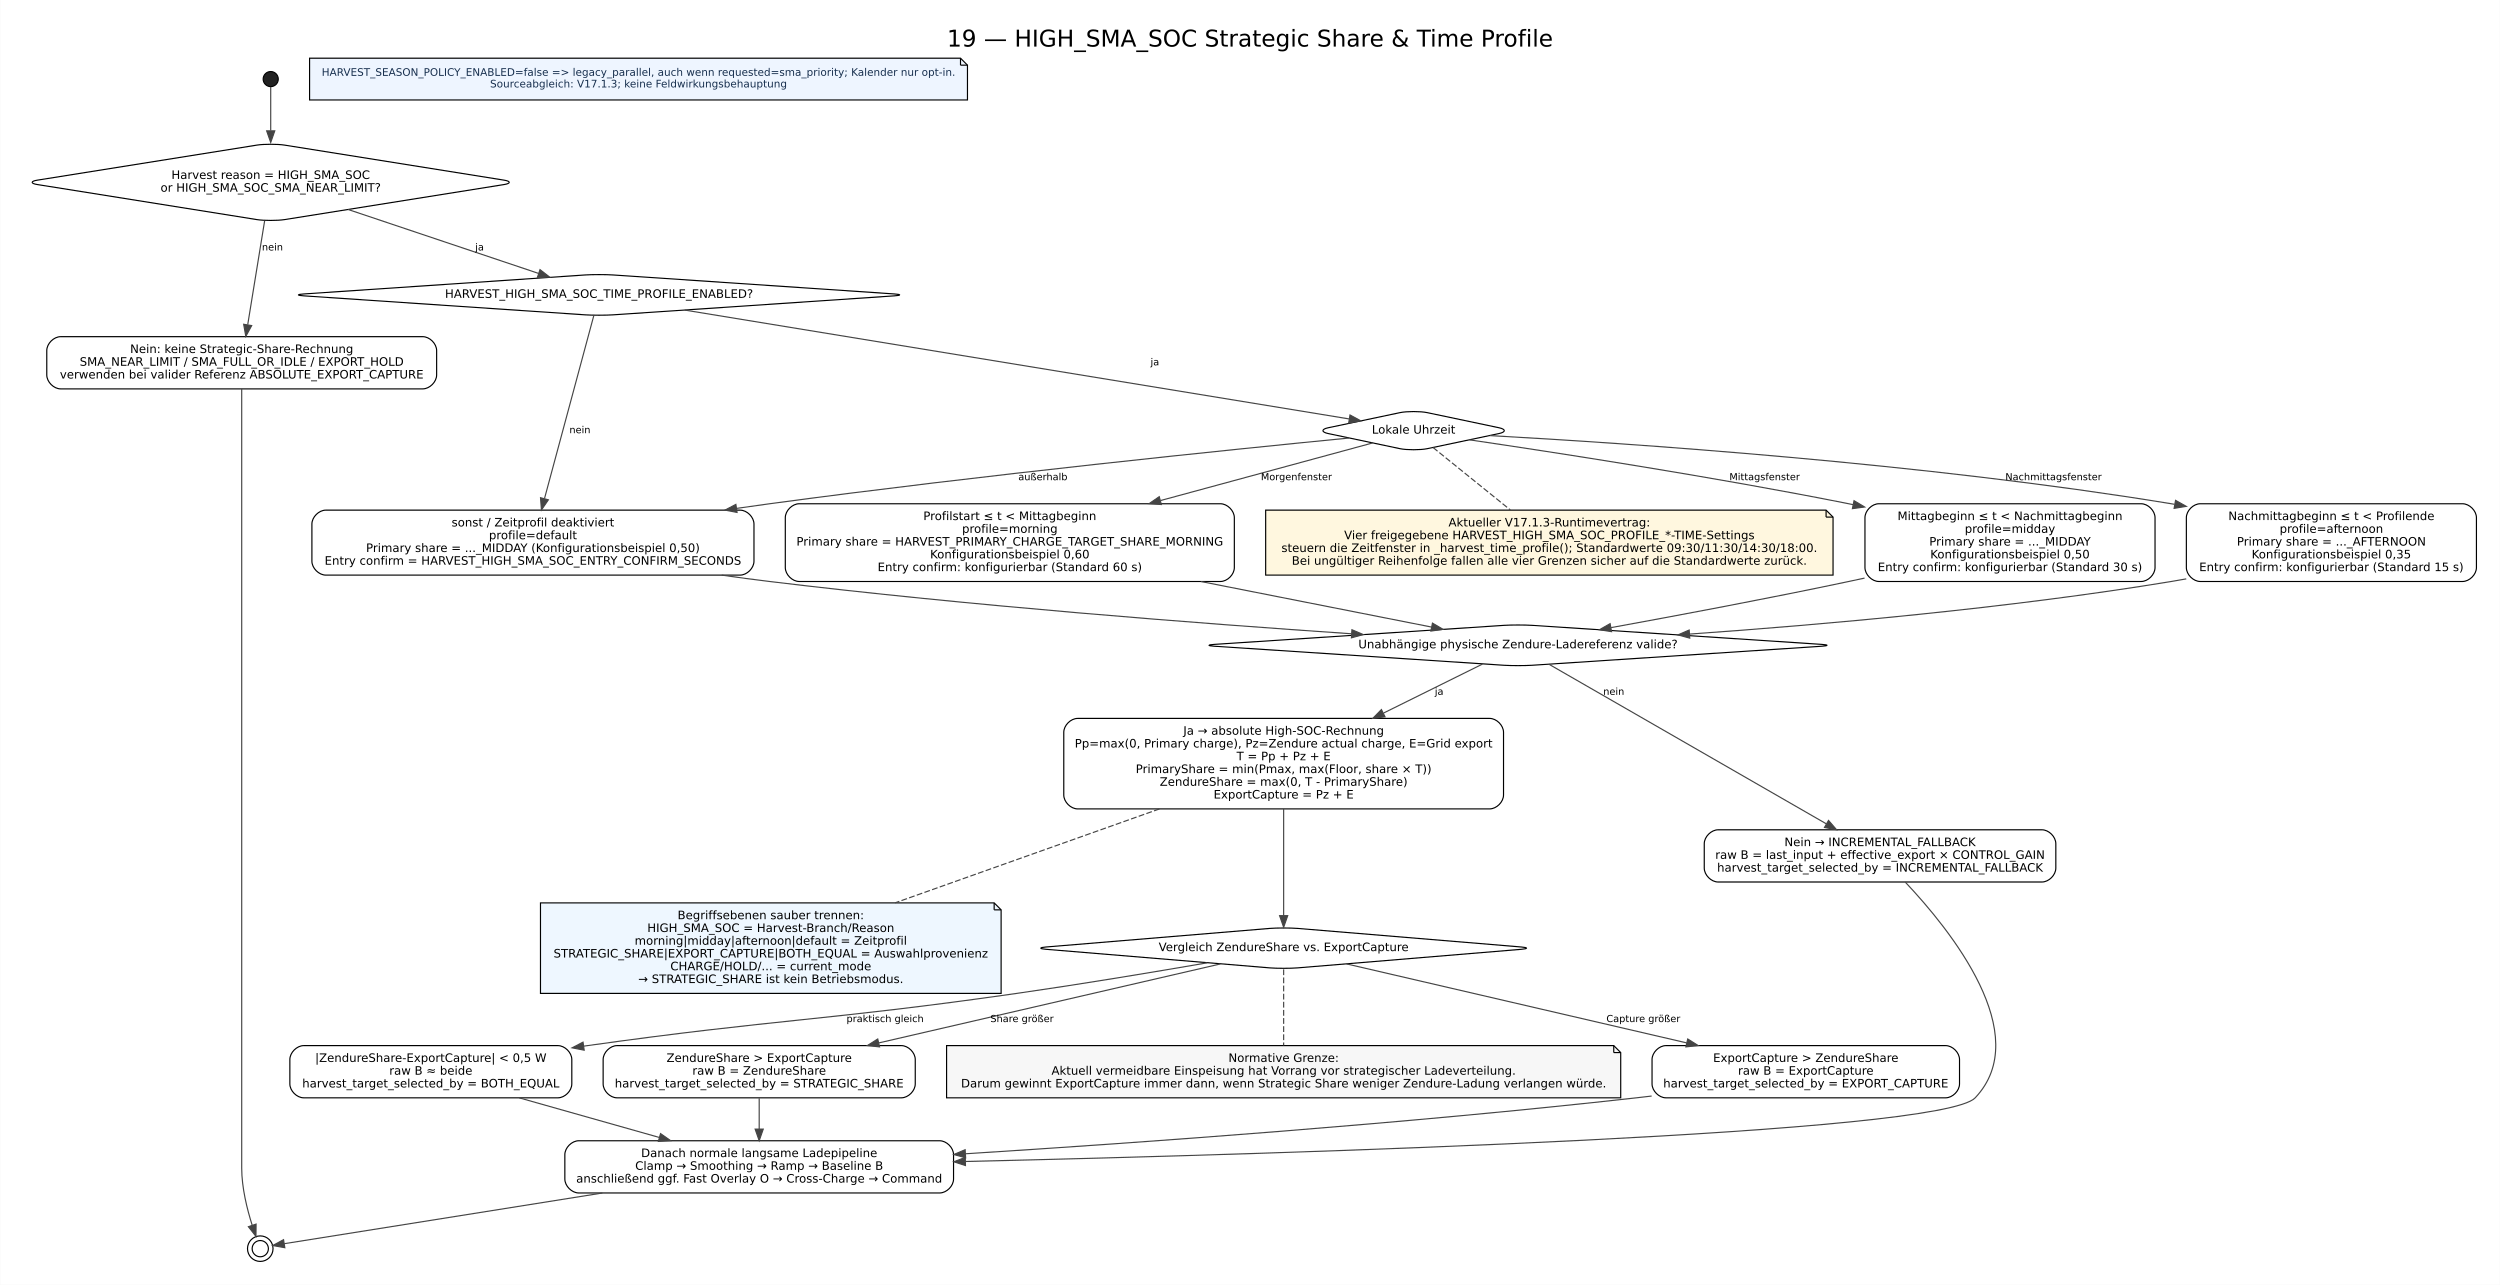
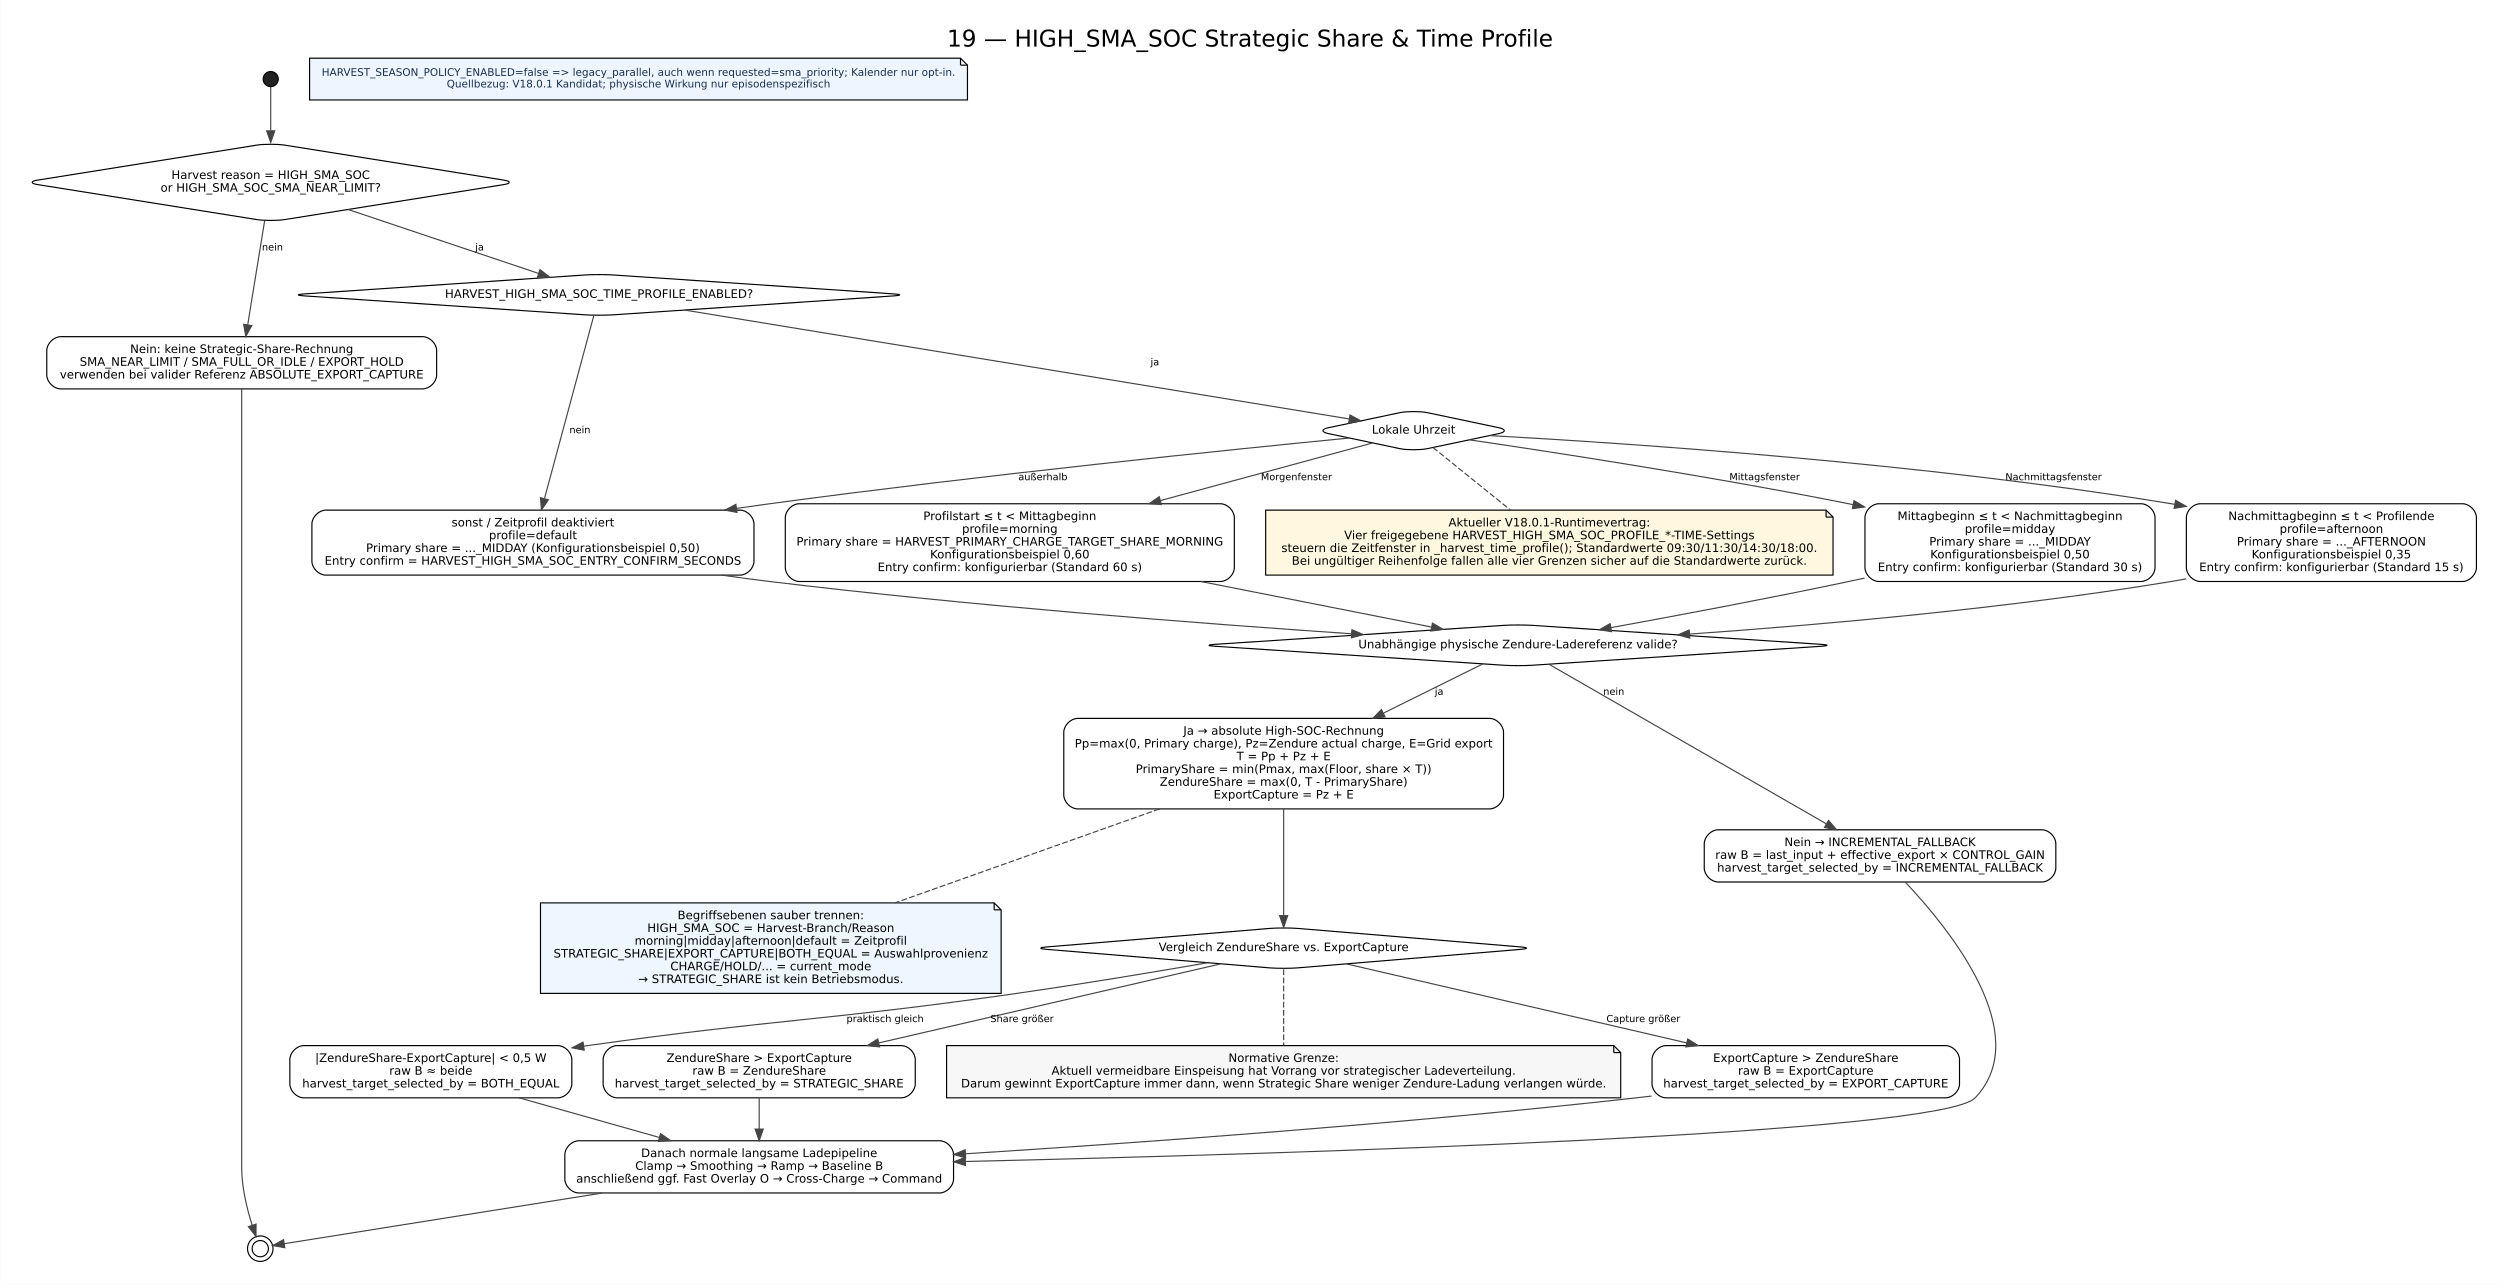
<svg xmlns="http://www.w3.org/2000/svg" width="2154pt" height="1107pt" viewBox="0.00 0.00 2154.32 1107.32">
  <g id="graph0" class="graph" transform="scale(1 1) rotate(0) translate(20.16 1087.16)">
    <polygon fill="white" stroke="transparent" points="-20.16,20.16 -20.16,-1087.16 2134.16,-1087.16 2134.16,20.16 -20.16,20.16" />
    <text text-anchor="middle" x="1057" y="-1047" font-family="DejaVu Sans" font-size="20.00">19 — HIGH_SMA_SOC Strategic Share &amp; Time Profile</text>
    <g id="node1" class="node">
      <ellipse fill="#222222" stroke="black" cx="213" cy="-1019" rx="6.5" ry="6.5" />
    </g>
    <g id="node2" class="node">
      <path fill="white" stroke="black" d="M201.15,-962.11C201.15,-962.11 11.85,-931.89 11.85,-931.89 5.92,-930.95 5.92,-929.05 11.85,-928.11 11.85,-928.11 201.15,-897.89 201.15,-897.89 207.08,-896.95 218.92,-896.95 224.85,-897.89 224.85,-897.89 414.15,-928.11 414.15,-928.11 420.08,-929.05 420.08,-930.95 414.15,-931.89 414.15,-931.89 224.85,-962.11 224.85,-962.11 218.92,-963.05 207.08,-963.05 201.15,-962.11" />
      <text text-anchor="middle" x="213" y="-932.92" font-family="DejaVu Sans" font-size="10.10">Harvest reason = HIGH_SMA_SOC</text>
      <text text-anchor="middle" x="213" y="-921.92" font-family="DejaVu Sans" font-size="10.10">or HIGH_SMA_SOC_SMA_NEAR_LIMIT?</text>
    </g>
    <g id="edge1" class="edge">
      <path fill="none" stroke="#444444" d="M213,-1012.29C213,-1004.43 213,-989.54 213,-974.63" />
      <polygon fill="#444444" stroke="#444444" points="216.5,-974.39 213,-964.39 209.5,-974.39 216.5,-974.39" />
    </g>
    <g id="node3" class="node">
      <path fill="white" stroke="black" d="M344,-797C344,-797 32,-797 32,-797 26,-797 20,-791 20,-785 20,-785 20,-764 20,-764 20,-758 26,-752 32,-752 32,-752 344,-752 344,-752 350,-752 356,-758 356,-764 356,-764 356,-785 356,-785 356,-791 350,-797 344,-797" />
      <text text-anchor="middle" x="188" y="-782.92" font-family="DejaVu Sans" font-size="10.10">Nein: keine Strategic-Share-Rechnung</text>
      <text text-anchor="middle" x="188" y="-771.92" font-family="DejaVu Sans" font-size="10.10">SMA_NEAR_LIMIT / SMA_FULL_OR_IDLE / EXPORT_HOLD</text>
      <text text-anchor="middle" x="188" y="-760.92" font-family="DejaVu Sans" font-size="10.10">verwenden bei valider Referenz ABSOLUTE_EXPORT_CAPTURE</text>
    </g>
    <g id="edge2" class="edge">
      <path fill="none" stroke="#444444" d="M207.76,-896.82C203.48,-870.55 197.47,-833.62 193.2,-807.42" />
      <polygon fill="#444444" stroke="#444444" points="196.61,-806.56 191.54,-797.26 189.7,-807.69 196.61,-806.56" />
      <text text-anchor="middle" x="214.5" y="-871.28" font-family="DejaVu Sans" font-size="8.40">nein</text>
    </g>
    <g id="node4" class="node">
      <path fill="white" stroke="black" d="M484.03,-850.19C484.03,-850.19 241.36,-833.81 241.36,-833.81 235.38,-833.4 235.38,-832.6 241.36,-832.19 241.36,-832.19 484.03,-815.81 484.03,-815.81 490.01,-815.4 501.99,-815.4 507.97,-815.81 507.97,-815.81 750.64,-832.19 750.64,-832.19 756.62,-832.6 756.62,-833.4 750.64,-833.81 750.64,-833.81 507.97,-850.19 507.97,-850.19 501.99,-850.6 490.01,-850.6 484.03,-850.19" />
      <text text-anchor="middle" x="496" y="-830.42" font-family="DejaVu Sans" font-size="10.10">HARVEST_HIGH_SMA_SOC_TIME_PROFILE_ENABLED?</text>
    </g>
    <g id="edge4" class="edge">
      <path fill="none" stroke="#444444" d="M279.71,-906.61C329.9,-889.76 397.71,-866.99 443.94,-851.48" />
      <polygon fill="#444444" stroke="#444444" points="445.1,-854.78 453.46,-848.28 442.87,-848.14 445.1,-854.78" />
      <text text-anchor="middle" x="393" y="-871.28" font-family="DejaVu Sans" font-size="8.40">ja</text>
    </g>
    <g id="node18" class="node">
      <ellipse fill="white" stroke="black" cx="204" cy="-11" rx="7" ry="7" />
      <ellipse fill="none" stroke="black" cx="204" cy="-11" rx="11" ry="11" />
    </g>
    <g id="edge3" class="edge">
      <path fill="none" stroke="#444444" d="M188,-751.93C188,-732.27 188,-702.43 188,-676.5 188,-676.5 188,-676.5 188,-80.5 188,-63.54 192.71,-44.82 197.02,-31.25" />
      <polygon fill="#444444" stroke="#444444" points="200.39,-32.18 200.29,-21.59 193.76,-29.94 200.39,-32.18" />
    </g>
    <g id="node5" class="node">
      <path fill="white" stroke="black" d="M1186.26,-731.53C1186.26,-731.53 1124.28,-718.47 1124.28,-718.47 1118.41,-717.24 1118.41,-714.76 1124.28,-713.53 1124.28,-713.53 1186.26,-700.47 1186.26,-700.47 1192.13,-699.24 1203.87,-699.24 1209.74,-700.47 1209.74,-700.47 1271.72,-713.53 1271.72,-713.53 1277.59,-714.76 1277.59,-717.24 1271.72,-718.47 1271.72,-718.47 1209.74,-731.53 1209.74,-731.53 1203.87,-732.76 1192.13,-732.76 1186.26,-731.53" />
      <text text-anchor="middle" x="1198" y="-713.42" font-family="DejaVu Sans" font-size="10.10">Lokale Uhrzeit</text>
    </g>
    <g id="edge5" class="edge">
      <path fill="none" stroke="#444444" d="M569.8,-819.91C711.04,-796.77 1016.69,-746.7 1142.34,-726.12" />
      <polygon fill="#444444" stroke="#444444" points="1143.2,-729.52 1152.5,-724.45 1142.06,-722.62 1143.2,-729.52" />
      <text text-anchor="middle" x="975" y="-772.28" font-family="DejaVu Sans" font-size="8.40">ja</text>
    </g>
    <g id="node9" class="node">
      <path fill="white" stroke="black" d="M617.5,-647.5C617.5,-647.5 260.5,-647.5 260.5,-647.5 254.5,-647.5 248.5,-641.5 248.5,-635.5 248.5,-635.5 248.5,-603.5 248.5,-603.5 248.5,-597.5 254.5,-591.5 260.5,-591.5 260.5,-591.5 617.5,-591.5 617.5,-591.5 623.5,-591.5 629.5,-597.5 629.5,-603.5 629.5,-603.5 629.5,-635.5 629.5,-635.5 629.5,-641.5 623.5,-647.5 617.5,-647.5" />
      <text text-anchor="middle" x="439" y="-633.42" font-family="DejaVu Sans" font-size="10.10">sonst / Zeitprofil deaktiviert</text>
      <text text-anchor="middle" x="439" y="-622.42" font-family="DejaVu Sans" font-size="10.10">profile=default</text>
      <text text-anchor="middle" x="439" y="-611.42" font-family="DejaVu Sans" font-size="10.10">Primary share = ..._MIDDAY (Konfigurationsbeispiel 0,50)</text>
      <text text-anchor="middle" x="439" y="-600.42" font-family="DejaVu Sans" font-size="10.10">Entry confirm = HARVEST_HIGH_SMA_SOC_ENTRY_CONFIRM_SECONDS</text>
    </g>
    <g id="edge6" class="edge">
      <path fill="none" stroke="#444444" d="M491.43,-815.05C482.27,-781.06 461.47,-703.87 448.99,-657.59" />
      <polygon fill="#444444" stroke="#444444" points="452.3,-656.39 446.32,-647.65 445.54,-658.21 452.3,-656.39" />
      <text text-anchor="middle" x="479.5" y="-713.78" font-family="DejaVu Sans" font-size="8.40">nein</text>
    </g>
    <g id="node6" class="node">
      <path fill="white" stroke="black" d="M1031.5,-653C1031.5,-653 668.5,-653 668.5,-653 662.5,-653 656.5,-647 656.5,-641 656.5,-641 656.5,-598 656.5,-598 656.5,-592 662.5,-586 668.5,-586 668.5,-586 1031.5,-586 1031.5,-586 1037.5,-586 1043.5,-592 1043.5,-598 1043.5,-598 1043.5,-641 1043.5,-641 1043.5,-647 1037.5,-653 1031.5,-653" />
      <text text-anchor="middle" x="850" y="-638.92" font-family="DejaVu Sans" font-size="10.10">Profilstart ≤ t &lt; Mittagbeginn</text>
      <text text-anchor="middle" x="850" y="-627.92" font-family="DejaVu Sans" font-size="10.10">profile=morning</text>
      <text text-anchor="middle" x="850" y="-616.92" font-family="DejaVu Sans" font-size="10.10">Primary share = HARVEST_PRIMARY_CHARGE_TARGET_SHARE_MORNING</text>
      <text text-anchor="middle" x="850" y="-605.92" font-family="DejaVu Sans" font-size="10.10">Konfigurationsbeispiel 0,60</text>
      <text text-anchor="middle" x="850" y="-594.92" font-family="DejaVu Sans" font-size="10.10">Entry confirm: konfigurierbar (Standard 60 s)</text>
    </g>
    <g id="edge7" class="edge">
      <path fill="none" stroke="#444444" d="M1162.72,-705.42C1119.98,-693.81 1045.57,-673.61 980.06,-655.82" />
      <polygon fill="#444444" stroke="#444444" points="980.61,-652.34 970.04,-653.1 978.78,-659.1 980.61,-652.34" />
      <text text-anchor="middle" x="1097" y="-673.28" font-family="DejaVu Sans" font-size="8.40">Morgenfenster</text>
    </g>
    <g id="node7" class="node">
      <path fill="white" stroke="black" d="M1825,-653C1825,-653 1599,-653 1599,-653 1593,-653 1587,-647 1587,-641 1587,-641 1587,-598 1587,-598 1587,-592 1593,-586 1599,-586 1599,-586 1825,-586 1825,-586 1831,-586 1837,-592 1837,-598 1837,-598 1837,-641 1837,-641 1837,-647 1831,-653 1825,-653" />
      <text text-anchor="middle" x="1712" y="-638.92" font-family="DejaVu Sans" font-size="10.10">Mittagbeginn ≤ t &lt; Nachmittagbeginn</text>
      <text text-anchor="middle" x="1712" y="-627.92" font-family="DejaVu Sans" font-size="10.10">profile=midday</text>
      <text text-anchor="middle" x="1712" y="-616.92" font-family="DejaVu Sans" font-size="10.10">Primary share = ..._MIDDAY</text>
      <text text-anchor="middle" x="1712" y="-605.92" font-family="DejaVu Sans" font-size="10.10">Konfigurationsbeispiel 0,50</text>
      <text text-anchor="middle" x="1712" y="-594.92" font-family="DejaVu Sans" font-size="10.10">Entry confirm: konfigurierbar (Standard 30 s)</text>
    </g>
    <g id="edge8" class="edge">
      <path fill="none" stroke="#444444" d="M1246.13,-708.08C1317.67,-697.56 1456.19,-676.29 1573,-653 1574.26,-652.75 1575.54,-652.49 1576.81,-652.23" />
      <polygon fill="#444444" stroke="#444444" points="1577.59,-655.65 1586.68,-650.2 1576.18,-648.79 1577.59,-655.65" />
      <text text-anchor="middle" x="1500.5" y="-673.28" font-family="DejaVu Sans" font-size="8.40">Mittagsfenster</text>
    </g>
    <g id="node8" class="node">
      <path fill="white" stroke="black" d="M2102,-653C2102,-653 1876,-653 1876,-653 1870,-653 1864,-647 1864,-641 1864,-641 1864,-598 1864,-598 1864,-592 1870,-586 1876,-586 1876,-586 2102,-586 2102,-586 2108,-586 2114,-592 2114,-598 2114,-598 2114,-641 2114,-641 2114,-647 2108,-653 2102,-653" />
      <text text-anchor="middle" x="1989" y="-638.92" font-family="DejaVu Sans" font-size="10.10">Nachmittagbeginn ≤ t &lt; Profilende</text>
      <text text-anchor="middle" x="1989" y="-627.92" font-family="DejaVu Sans" font-size="10.10">profile=afternoon</text>
      <text text-anchor="middle" x="1989" y="-616.92" font-family="DejaVu Sans" font-size="10.10">Primary share = ..._AFTERNOON</text>
      <text text-anchor="middle" x="1989" y="-605.92" font-family="DejaVu Sans" font-size="10.10">Konfigurationsbeispiel 0,35</text>
      <text text-anchor="middle" x="1989" y="-594.92" font-family="DejaVu Sans" font-size="10.10">Entry confirm: konfigurierbar (Standard 15 s)</text>
    </g>
    <g id="edge9" class="edge">
      <path fill="none" stroke="#444444" d="M1263.72,-711.74C1381.89,-705.21 1637.78,-688.06 1851,-653 1851.93,-652.85 1852.86,-652.69 1853.8,-652.53" />
      <polygon fill="#444444" stroke="#444444" points="1854.68,-655.93 1863.91,-650.75 1853.46,-649.04 1854.68,-655.93" />
      <text text-anchor="middle" x="1749.5" y="-673.28" font-family="DejaVu Sans" font-size="8.40">Nachmittagsfenster</text>
    </g>
    <g id="edge10" class="edge">
      <path fill="none" stroke="#444444" d="M1142.36,-709.65C1042.27,-699.84 825.3,-677.69 643,-653 633.7,-651.74 624.17,-650.4 614.56,-649.01" />
      <polygon fill="#444444" stroke="#444444" points="614.92,-645.52 604.52,-647.54 613.9,-652.45 614.92,-645.52" />
      <text text-anchor="middle" x="878.5" y="-673.28" font-family="DejaVu Sans" font-size="8.40">außerhalb</text>
    </g>
    <g id="node20" class="node">
      <polygon fill="#fff7df" stroke="black" points="1553.5,-647.5 1070.5,-647.5 1070.5,-591.5 1559.5,-591.5 1559.5,-641.5 1553.5,-647.5" />
      <polyline fill="none" stroke="black" points="1553.5,-647.5 1553.5,-641.5 " />
      <polyline fill="none" stroke="black" points="1559.5,-641.5 1553.5,-641.5 " />
-       <text text-anchor="middle" x="1315" y="-633.42" font-family="DejaVu Sans" font-size="10.10">Aktueller V17.1.3-Runtimevertrag:</text>
+       <text text-anchor="middle" x="1315" y="-633.42" font-family="DejaVu Sans" font-size="10.10">Aktueller V18.0.1-Runtimevertrag:</text>
      <text text-anchor="middle" x="1315" y="-622.42" font-family="DejaVu Sans" font-size="10.10">Vier freigegebene HARVEST_HIGH_SMA_SOC_PROFILE_*-TIME-Settings</text>
      <text text-anchor="middle" x="1315" y="-611.42" font-family="DejaVu Sans" font-size="10.10">steuern die Zeitfenster in _harvest_time_profile(); Standardwerte 09:30/11:30/14:30/18:00.</text>
      <text text-anchor="middle" x="1315" y="-600.42" font-family="DejaVu Sans" font-size="10.10">Bei ungültiger Reihenfolge fallen alle vier Grenzen sicher auf die Standardwerte zurück.</text>
    </g>
    <g id="edge27" class="edge">
      <path fill="none" stroke="#444444" stroke-dasharray="5,2" d="M1214.76,-701.46C1232.08,-687.48 1259.57,-665.27 1281.38,-647.65" />
    </g>
    <g id="node10" class="node">
      <path fill="white" stroke="black" d="M1276.03,-548.21C1276.03,-548.21 1026.16,-531.79 1026.16,-531.79 1020.17,-531.39 1020.17,-530.61 1026.16,-530.21 1026.16,-530.21 1276.03,-513.79 1276.03,-513.79 1282.01,-513.39 1293.99,-513.39 1299.97,-513.79 1299.97,-513.79 1549.84,-530.21 1549.84,-530.21 1555.83,-530.61 1555.83,-531.39 1549.84,-531.79 1549.84,-531.79 1299.97,-548.21 1299.97,-548.21 1293.99,-548.61 1282.01,-548.61 1276.03,-548.21" />
      <text text-anchor="middle" x="1288" y="-528.42" font-family="DejaVu Sans" font-size="10.10">Unabhängige physische Zendure-Ladereferenz valide?</text>
    </g>
    <g id="edge11" class="edge">
      <path fill="none" stroke="#444444" d="M1014.65,-585.98C1083.06,-572.47 1159.02,-557.47 1213.47,-546.72" />
      <polygon fill="#444444" stroke="#444444" points="1214.25,-550.13 1223.38,-544.76 1212.89,-543.27 1214.25,-550.13" />
    </g>
    <g id="edge12" class="edge">
      <path fill="none" stroke="#444444" d="M1586.65,-588.93C1582.05,-587.93 1577.49,-586.95 1573,-586 1504.1,-571.42 1425.42,-556.66 1368.21,-546.26" />
      <polygon fill="#444444" stroke="#444444" points="1368.61,-542.77 1358.15,-544.43 1367.36,-549.66 1368.61,-542.77" />
    </g>
    <g id="edge13" class="edge">
      <path fill="none" stroke="#444444" d="M1863.91,-588.26C1859.56,-587.46 1855.25,-586.7 1851,-586 1711.11,-562.93 1549.92,-548.7 1435.95,-540.69" />
      <polygon fill="#444444" stroke="#444444" points="1435.99,-537.18 1425.77,-539.98 1435.5,-544.16 1435.99,-537.18" />
    </g>
    <g id="edge14" class="edge">
      <path fill="none" stroke="#444444" d="M601.7,-591.47C615.65,-589.49 629.56,-587.63 643,-586 814.91,-565.14 1013.59,-549.82 1144.51,-540.94" />
      <polygon fill="#444444" stroke="#444444" points="1144.86,-544.42 1154.6,-540.26 1144.39,-537.44 1144.86,-544.42" />
    </g>
    <g id="node11" class="node">
      <path fill="white" stroke="black" d="M1739.5,-372C1739.5,-372 1460.5,-372 1460.5,-372 1454.5,-372 1448.5,-366 1448.5,-360 1448.5,-360 1448.5,-339 1448.5,-339 1448.5,-333 1454.5,-327 1460.5,-327 1460.5,-327 1739.5,-327 1739.5,-327 1745.5,-327 1751.5,-333 1751.5,-339 1751.5,-339 1751.5,-360 1751.5,-360 1751.5,-366 1745.5,-372 1739.5,-372" />
      <text text-anchor="middle" x="1600" y="-357.92" font-family="DejaVu Sans" font-size="10.10">Nein → INCREMENTAL_FALLBACK</text>
      <text text-anchor="middle" x="1600" y="-346.92" font-family="DejaVu Sans" font-size="10.10">raw B = last_input + effective_export × CONTROL_GAIN</text>
      <text text-anchor="middle" x="1600" y="-335.92" font-family="DejaVu Sans" font-size="10.10">harvest_target_selected_by = INCREMENTAL_FALLBACK</text>
    </g>
    <g id="edge15" class="edge">
      <path fill="none" stroke="#444444" d="M1314.6,-514.7C1367.66,-484.17 1487.24,-415.37 1553.54,-377.23" />
      <polygon fill="#444444" stroke="#444444" points="1555.6,-380.08 1562.53,-372.06 1552.11,-374.01 1555.6,-380.08" />
      <text text-anchor="middle" x="1370.5" y="-488.28" font-family="DejaVu Sans" font-size="8.40">nein</text>
    </g>
    <g id="node12" class="node">
      <path fill="white" stroke="black" d="M1263.5,-468C1263.5,-468 908.5,-468 908.5,-468 902.5,-468 896.5,-462 896.5,-456 896.5,-456 896.5,-402 896.5,-402 896.5,-396 902.5,-390 908.5,-390 908.5,-390 1263.5,-390 1263.5,-390 1269.5,-390 1275.5,-396 1275.5,-402 1275.5,-402 1275.5,-456 1275.5,-456 1275.5,-462 1269.5,-468 1263.5,-468" />
      <text text-anchor="middle" x="1086" y="-453.92" font-family="DejaVu Sans" font-size="10.10">Ja → absolute High-SOC-Rechnung</text>
      <text text-anchor="middle" x="1086" y="-442.92" font-family="DejaVu Sans" font-size="10.10">Pp=max(0, Primary charge), Pz=Zendure actual charge, E=Grid export</text>
      <text text-anchor="middle" x="1086" y="-431.92" font-family="DejaVu Sans" font-size="10.10">T = Pp + Pz + E</text>
      <text text-anchor="middle" x="1086" y="-420.92" font-family="DejaVu Sans" font-size="10.10">PrimaryShare = min(Pmax, max(Floor, share × T))</text>
      <text text-anchor="middle" x="1086" y="-409.92" font-family="DejaVu Sans" font-size="10.10">ZendureShare = max(0, T - PrimaryShare)</text>
      <text text-anchor="middle" x="1086" y="-398.92" font-family="DejaVu Sans" font-size="10.10">ExportCapture = Pz + E</text>
    </g>
    <g id="edge17" class="edge">
      <path fill="none" stroke="#444444" d="M1257.32,-514.81C1234.62,-503.57 1202.5,-487.67 1172.2,-472.67" />
      <polygon fill="#444444" stroke="#444444" points="1173.38,-469.35 1162.86,-468.05 1170.27,-475.63 1173.38,-469.35" />
      <text text-anchor="middle" x="1220" y="-488.28" font-family="DejaVu Sans" font-size="8.40">ja</text>
    </g>
    <g id="node17" class="node">
      <path fill="white" stroke="black" d="M789.5,-104C789.5,-104 478.5,-104 478.5,-104 472.5,-104 466.5,-98 466.5,-92 466.5,-92 466.5,-71 466.5,-71 466.5,-65 472.5,-59 478.5,-59 478.5,-59 789.5,-59 789.5,-59 795.5,-59 801.5,-65 801.5,-71 801.5,-71 801.5,-92 801.5,-92 801.5,-98 795.5,-104 789.5,-104" />
      <text text-anchor="middle" x="634" y="-89.92" font-family="DejaVu Sans" font-size="10.10">Danach normale langsame Ladepipeline</text>
      <text text-anchor="middle" x="634" y="-78.92" font-family="DejaVu Sans" font-size="10.10">Clamp → Smoothing → Ramp → Baseline B</text>
      <text text-anchor="middle" x="634" y="-67.92" font-family="DejaVu Sans" font-size="10.10">anschließend ggf. Fast Overlay O → Cross-Charge → Command</text>
    </g>
    <g id="edge16" class="edge">
      <path fill="none" stroke="#444444" d="M1621.79,-326.85C1660.68,-285.67 1733.37,-195.32 1682,-141 1652.63,-109.94 1103.23,-92.98 811.95,-86.14" />
      <polygon fill="#444444" stroke="#444444" points="811.77,-82.64 801.7,-85.9 811.61,-89.64 811.77,-82.64" />
    </g>
    <g id="node13" class="node">
      <path fill="white" stroke="black" d="M1074.04,-287.01C1074.04,-287.01 881.12,-270.99 881.12,-270.99 875.14,-270.5 875.14,-269.5 881.12,-269.01 881.12,-269.01 1074.04,-252.99 1074.04,-252.99 1080.02,-252.5 1091.98,-252.5 1097.96,-252.99 1097.96,-252.99 1290.88,-269.01 1290.88,-269.01 1296.86,-269.5 1296.86,-270.5 1290.88,-270.99 1290.88,-270.99 1097.96,-287.01 1097.96,-287.01 1091.98,-287.5 1080.02,-287.5 1074.04,-287.01" />
      <text text-anchor="middle" x="1086" y="-267.42" font-family="DejaVu Sans" font-size="10.10">Vergleich ZendureShare vs. ExportCapture</text>
    </g>
    <g id="edge18" class="edge">
      <path fill="none" stroke="#444444" d="M1086,-389.99C1086,-361.57 1086,-323.38 1086,-298.02" />
      <polygon fill="#444444" stroke="#444444" points="1089.5,-298 1086,-288 1082.5,-298 1089.5,-298" />
    </g>
    <g id="node19" class="node">
      <polygon fill="#eef7ff" stroke="black" points="836.5,-309 445.5,-309 445.5,-231 842.5,-231 842.5,-303 836.5,-309" />
      <polyline fill="none" stroke="black" points="836.5,-309 836.5,-303 " />
      <polyline fill="none" stroke="black" points="842.5,-303 836.5,-303 " />
      <text text-anchor="middle" x="644" y="-294.92" font-family="DejaVu Sans" font-size="10.10">Begriffsebenen sauber trennen:</text>
      <text text-anchor="middle" x="644" y="-283.92" font-family="DejaVu Sans" font-size="10.10">HIGH_SMA_SOC = Harvest-Branch/Reason</text>
      <text text-anchor="middle" x="644" y="-272.92" font-family="DejaVu Sans" font-size="10.10">morning|midday|afternoon|default = Zeitprofil</text>
      <text text-anchor="middle" x="644" y="-261.92" font-family="DejaVu Sans" font-size="10.10">STRATEGIC_SHARE|EXPORT_CAPTURE|BOTH_EQUAL = Auswahlprovenienz</text>
      <text text-anchor="middle" x="644" y="-250.92" font-family="DejaVu Sans" font-size="10.10">CHARGE/HOLD/... = current_mode</text>
      <text text-anchor="middle" x="644" y="-239.92" font-family="DejaVu Sans" font-size="10.10">→ STRATEGIC_SHARE ist kein Betriebsmodus.</text>
    </g>
    <g id="edge26" class="edge">
      <path fill="none" stroke="#444444" stroke-dasharray="5,2" d="M979,-389.99C909.89,-365.45 820.3,-333.62 751.16,-309.06" />
    </g>
    <g id="node14" class="node">
      <path fill="white" stroke="black" d="M756.5,-186C756.5,-186 511.5,-186 511.5,-186 505.5,-186 499.5,-180 499.5,-174 499.5,-174 499.5,-153 499.5,-153 499.5,-147 505.5,-141 511.5,-141 511.5,-141 756.5,-141 756.5,-141 762.5,-141 768.5,-147 768.5,-153 768.5,-153 768.5,-174 768.5,-174 768.5,-180 762.5,-186 756.5,-186" />
      <text text-anchor="middle" x="634" y="-171.92" font-family="DejaVu Sans" font-size="10.10">ZendureShare &gt; ExportCapture</text>
      <text text-anchor="middle" x="634" y="-160.92" font-family="DejaVu Sans" font-size="10.10">raw B = ZendureShare</text>
      <text text-anchor="middle" x="634" y="-149.92" font-family="DejaVu Sans" font-size="10.10">harvest_target_selected_by = STRATEGIC_SHARE</text>
    </g>
    <g id="edge19" class="edge">
      <path fill="none" stroke="#444444" d="M1031.48,-256.39C958.76,-239.58 828.57,-209.48 737.05,-188.33" />
      <polygon fill="#444444" stroke="#444444" points="737.74,-184.89 727.21,-186.05 736.16,-191.71 737.74,-184.89" />
      <text text-anchor="middle" x="860.5" y="-206.28" font-family="DejaVu Sans" font-size="8.40">Share größer</text>
    </g>
    <g id="node15" class="node">
      <path fill="white" stroke="black" d="M1656.5,-186C1656.5,-186 1415.5,-186 1415.5,-186 1409.5,-186 1403.5,-180 1403.5,-174 1403.5,-174 1403.5,-153 1403.5,-153 1403.5,-147 1409.5,-141 1415.5,-141 1415.5,-141 1656.5,-141 1656.5,-141 1662.5,-141 1668.5,-147 1668.5,-153 1668.5,-153 1668.5,-174 1668.5,-174 1668.5,-180 1662.5,-186 1656.5,-186" />
      <text text-anchor="middle" x="1536" y="-171.92" font-family="DejaVu Sans" font-size="10.10">ExportCapture &gt; ZendureShare</text>
      <text text-anchor="middle" x="1536" y="-160.92" font-family="DejaVu Sans" font-size="10.10">raw B = ExportCapture</text>
      <text text-anchor="middle" x="1536" y="-149.92" font-family="DejaVu Sans" font-size="10.10">harvest_target_selected_by = EXPORT_CAPTURE</text>
    </g>
    <g id="edge20" class="edge">
      <path fill="none" stroke="#444444" d="M1140.28,-256.39C1212.68,-239.58 1342.29,-209.48 1433.4,-188.33" />
      <polygon fill="#444444" stroke="#444444" points="1434.26,-191.72 1443.21,-186.05 1432.67,-184.9 1434.26,-191.72" />
      <text text-anchor="middle" x="1396" y="-206.28" font-family="DejaVu Sans" font-size="8.40">Capture größer</text>
    </g>
    <g id="node16" class="node">
      <path fill="white" stroke="black" d="M460.5,-186C460.5,-186 241.5,-186 241.5,-186 235.5,-186 229.5,-180 229.5,-174 229.5,-174 229.5,-153 229.5,-153 229.5,-147 235.5,-141 241.5,-141 241.5,-141 460.5,-141 460.5,-141 466.5,-141 472.5,-147 472.5,-153 472.5,-153 472.5,-174 472.5,-174 472.5,-180 466.5,-186 460.5,-186" />
      <text text-anchor="middle" x="351" y="-171.92" font-family="DejaVu Sans" font-size="10.10">|ZendureShare-ExportCapture| &lt; 0,5 W</text>
      <text text-anchor="middle" x="351" y="-160.92" font-family="DejaVu Sans" font-size="10.10">raw B ≈ beide</text>
      <text text-anchor="middle" x="351" y="-149.92" font-family="DejaVu Sans" font-size="10.10">harvest_target_selected_by = BOTH_EQUAL</text>
    </g>
    <g id="edge21" class="edge">
      <path fill="none" stroke="#444444" d="M1020.19,-257.36C974.26,-249.42 911.49,-238.95 856,-231 692.02,-207.49 650.05,-209.03 486,-186 484.91,-185.85 483.82,-185.69 482.73,-185.54" />
      <polygon fill="#444444" stroke="#444444" points="483.16,-182.06 472.76,-184.1 482.16,-188.99 483.16,-182.06" />
      <text text-anchor="middle" x="742.5" y="-206.28" font-family="DejaVu Sans" font-size="8.40">praktisch gleich</text>
    </g>
    <g id="node21" class="node">
      <polygon fill="#f7f7f7" stroke="black" points="1370.5,-186 795.5,-186 795.5,-141 1376.5,-141 1376.5,-180 1370.5,-186" />
      <polyline fill="none" stroke="black" points="1370.5,-186 1370.5,-180 " />
      <polyline fill="none" stroke="black" points="1376.5,-180 1370.5,-180 " />
      <text text-anchor="middle" x="1086" y="-171.92" font-family="DejaVu Sans" font-size="10.10">Normative Grenze:</text>
      <text text-anchor="middle" x="1086" y="-160.92" font-family="DejaVu Sans" font-size="10.10">Aktuell vermeidbare Einspeisung hat Vorrang vor strategischer Ladeverteilung.</text>
      <text text-anchor="middle" x="1086" y="-149.92" font-family="DejaVu Sans" font-size="10.10">Darum gewinnt ExportCapture immer dann, wenn Strategic Share weniger Zendure-Ladung verlangen würde.</text>
    </g>
    <g id="edge28" class="edge">
      <path fill="none" stroke="#444444" stroke-dasharray="5,2" d="M1086,-251.74C1086,-233.77 1086,-205.58 1086,-186.13" />
    </g>
    <g id="edge22" class="edge">
      <path fill="none" stroke="#444444" d="M634,-140.64C634,-132.46 634,-123 634,-114.11" />
      <polygon fill="#444444" stroke="#444444" points="637.5,-114.06 634,-104.06 630.5,-114.06 637.5,-114.06" />
    </g>
    <g id="edge23" class="edge">
      <path fill="none" stroke="#444444" d="M1403.16,-142.54C1398.73,-142 1394.33,-141.49 1390,-141 1192.54,-118.85 965.12,-102.48 811.71,-92.78" />
      <polygon fill="#444444" stroke="#444444" points="811.92,-89.28 801.72,-92.15 811.48,-96.27 811.92,-89.28" />
    </g>
    <g id="edge24" class="edge">
      <path fill="none" stroke="#444444" d="M427.21,-140.96C464.49,-130.42 509.51,-117.69 548.01,-106.81" />
      <polygon fill="#444444" stroke="#444444" points="548.98,-110.17 557.65,-104.08 547.08,-103.43 548.98,-110.17" />
    </g>
    <g id="edge25" class="edge">
      <path fill="none" stroke="#444444" d="M498.83,-58.97C399.46,-43.14 273.57,-23.08 224.7,-15.3" />
      <polygon fill="#444444" stroke="#444444" points="225.16,-11.83 214.73,-13.71 224.06,-18.74 225.16,-11.83" />
    </g>
    <g id="node22" class="node">
      <polygon fill="#eef5ff" stroke="black" points="807.5,-1037 246.5,-1037 246.5,-1001 813.5,-1001 813.5,-1031 807.5,-1037" />
      <polyline fill="none" stroke="black" points="807.5,-1037 807.5,-1031 " />
      <polyline fill="none" stroke="black" points="813.5,-1031 807.5,-1031 " />
      <text text-anchor="middle" x="530" y="-1021.8" font-family="DejaVu Sans" font-size="9.00" fill="#162e4d">HARVEST_SEASON_POLICY_ENABLED=false =&gt; legacy_parallel, auch wenn requested=sma_priority; Kalender nur opt-in.</text>
-       <text text-anchor="middle" x="530" y="-1011.8" font-family="DejaVu Sans" font-size="9.00" fill="#162e4d">Sourceabgleich: V17.1.3; keine Feldwirkungsbehauptung</text>
+       <text text-anchor="middle" x="530" y="-1011.8" font-family="DejaVu Sans" font-size="9.00" fill="#162e4d">Quellbezug: V18.0.1 Kandidat; physische Wirkung nur episodenspezifisch</text>
    </g>
  </g>
</svg>
